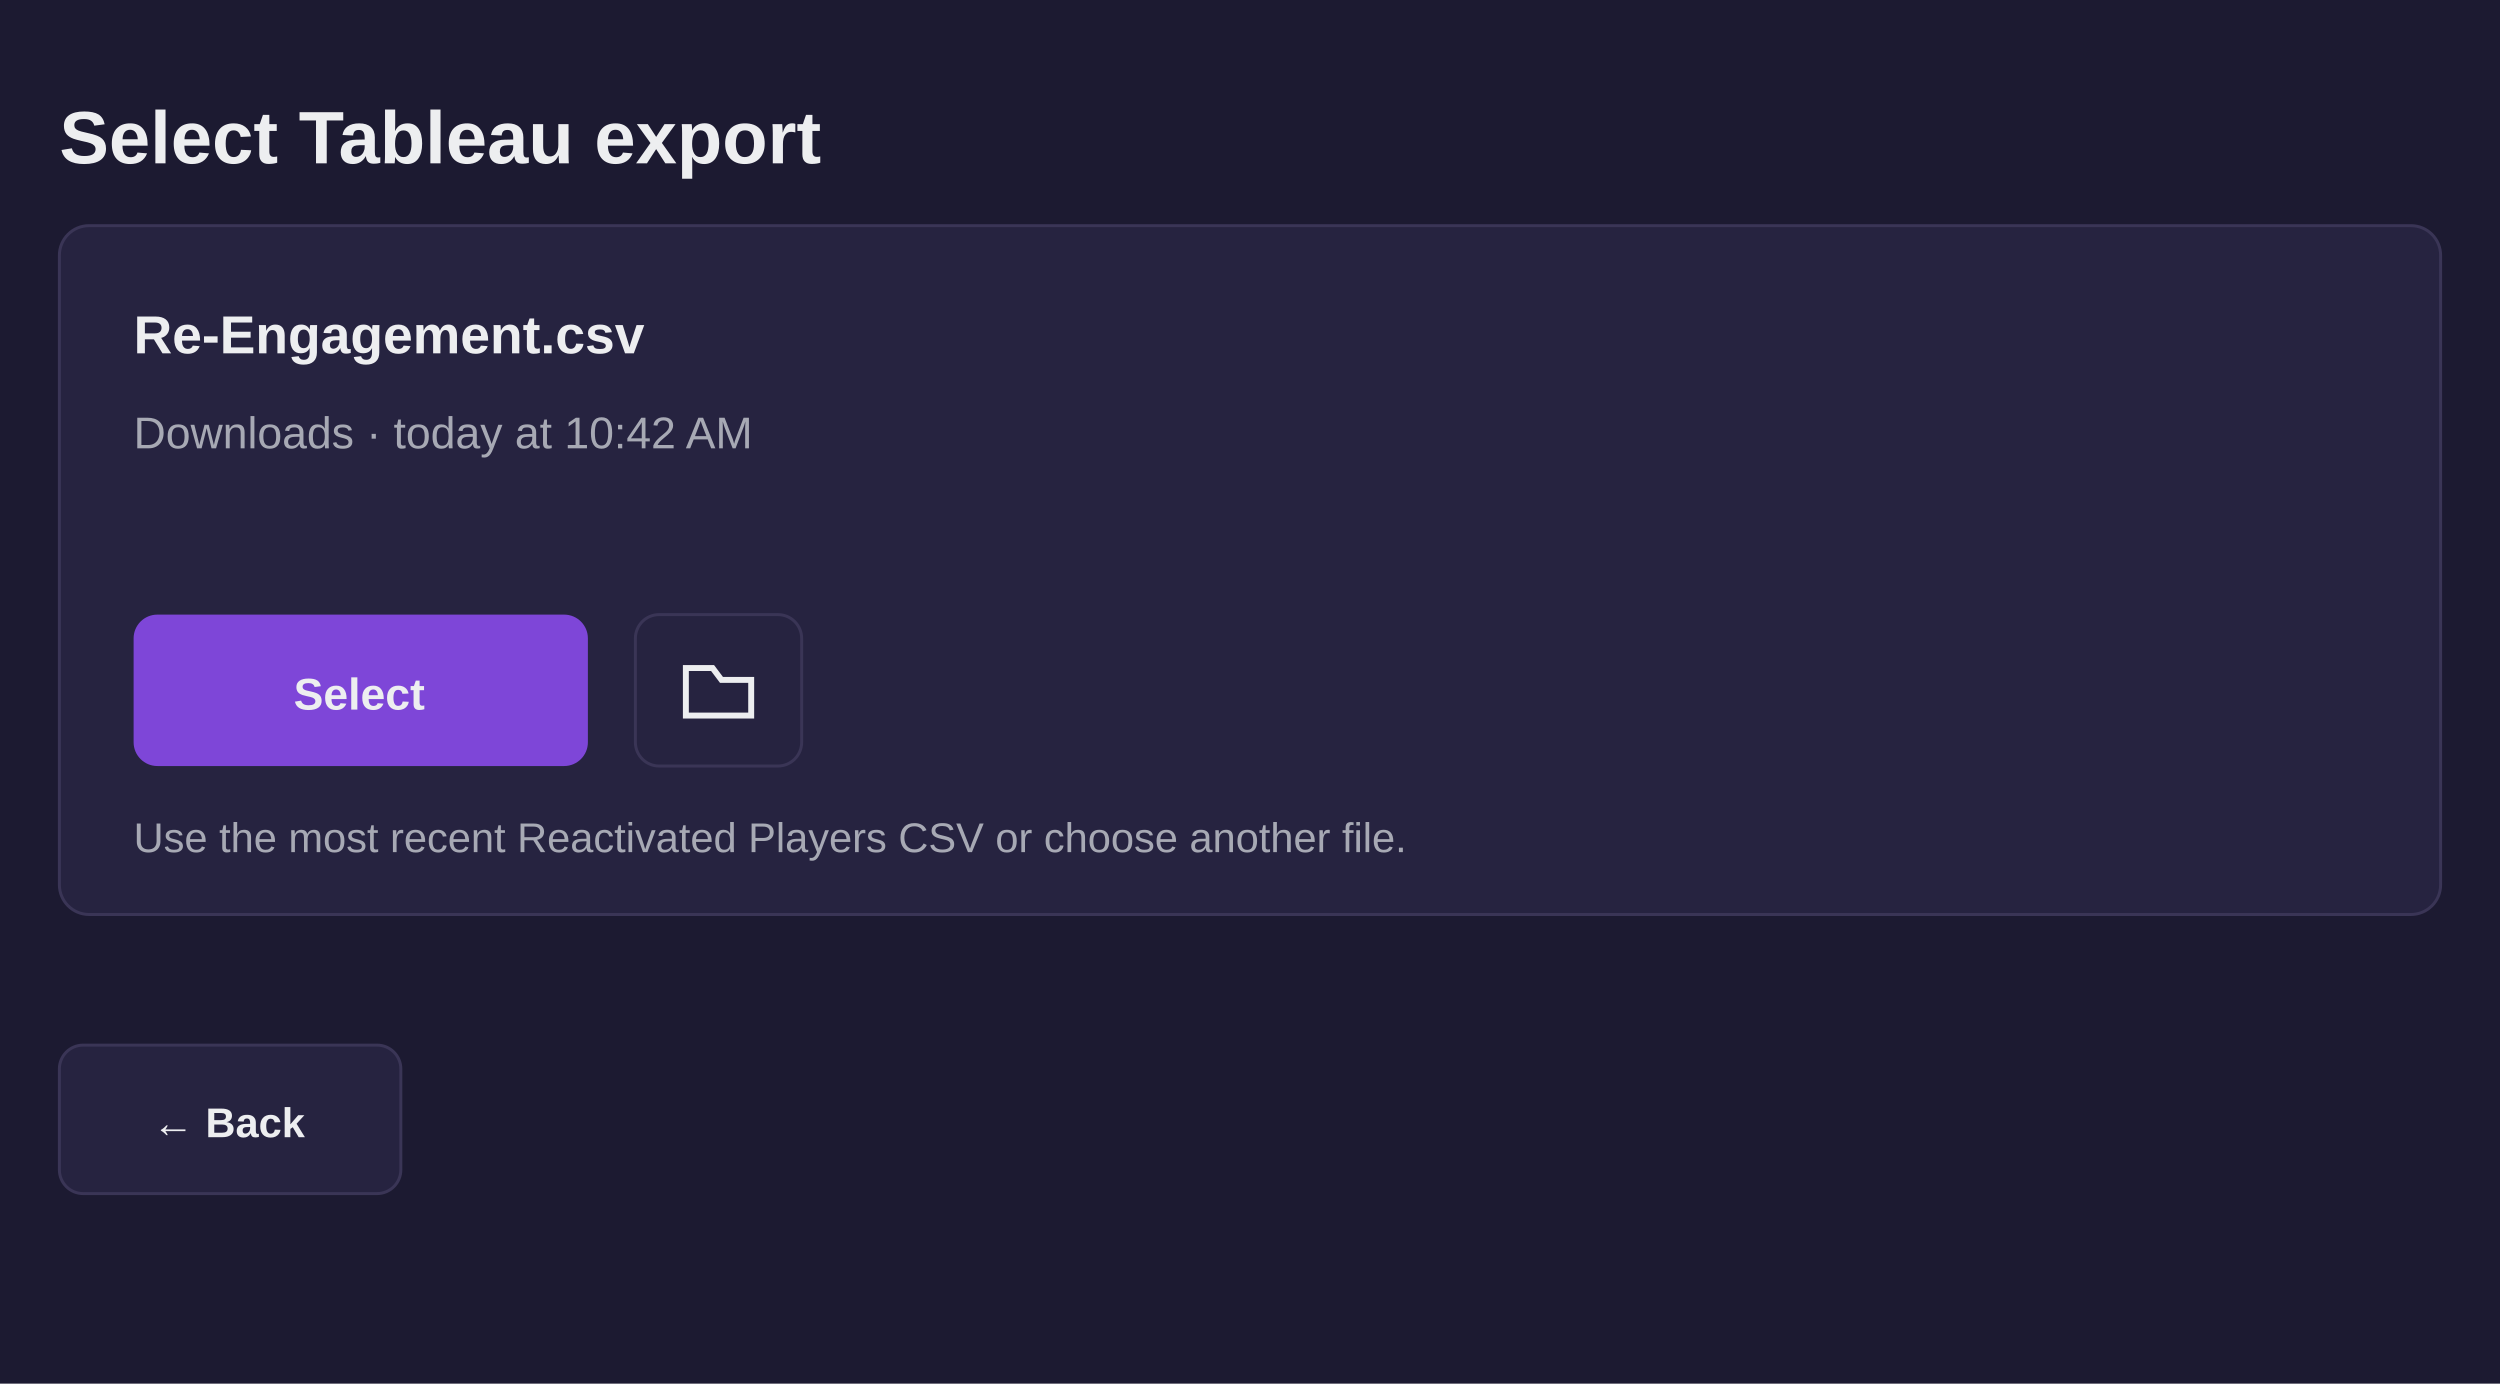
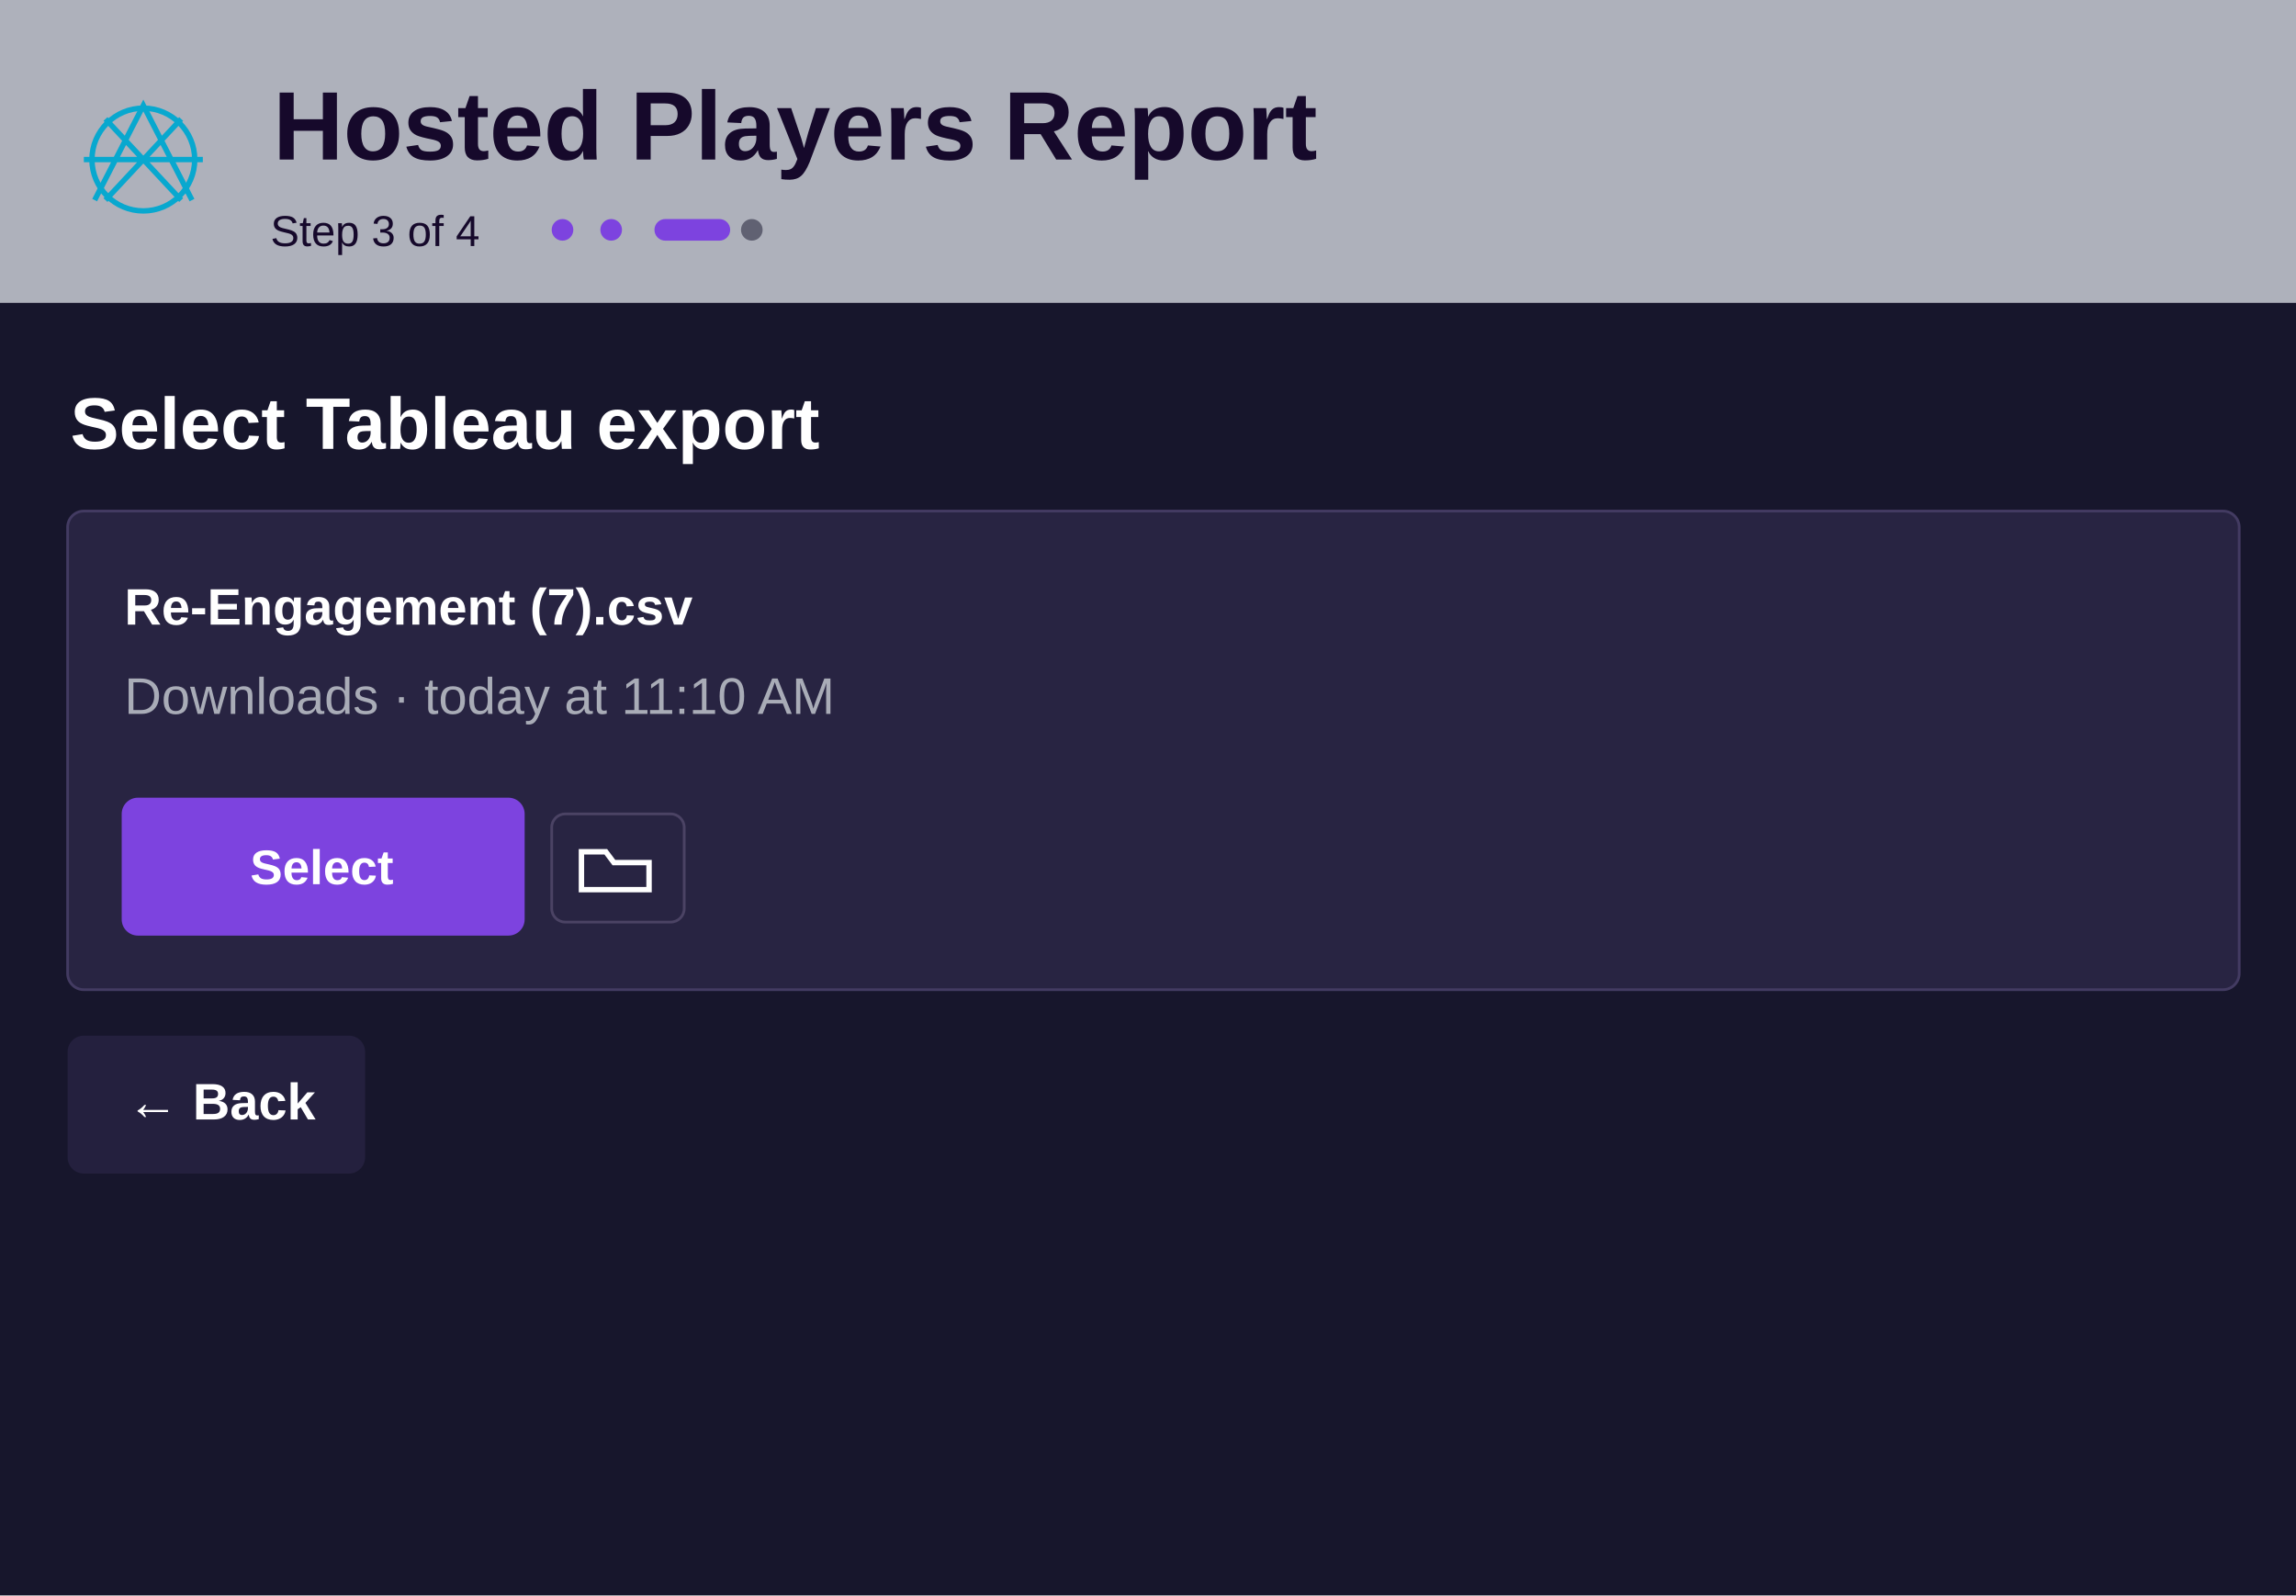
- <svg xmlns="http://www.w3.org/2000/svg" width="842" height="466" viewBox="0 0 842 466">
-   <rect width="842" height="466" fill="#1C1A31" />
-   <style>
- .t{font-family:Segoe UI,Arial,sans-serif;fill:#EDEEF0}.m{font-family:Segoe UI,Arial,sans-serif;fill:#A7A9B4}.b{font-family:Segoe UI,Arial,sans-serif;font-weight:700;fill:#EDEEF0}
- </style>
-   <text x="20" y="55" class="b" font-size="25">Select Tableau export</text>
-   <rect x="20" y="76" width="802" height="232" rx="10" fill="#262340" stroke="#3A3556" />
-   <text x="45" y="119" class="b" font-size="18">Re-Engagement.csv</text>
-   <text x="45" y="151" class="m" font-size="15">Downloads · today at 10:42 AM</text>
-   <rect x="45" y="207" width="153" height="51" rx="8" fill="#7E46D8" />
-   <text x="121" y="239" text-anchor="middle" class="b" font-size="15">Select</text>
-   <rect x="214" y="207" width="56" height="51" rx="8" fill="#262340" stroke="#3A3556" />
-   <path d="M231 225h9l3 4h10v12h-22z" fill="none" stroke="#EDEEF0" stroke-width="2" />
-   <text x="45" y="287" class="m" font-size="14">Use the most recent Reactivated Players CSV or choose another file.</text>
-   <rect x="20" y="352" width="115" height="50" rx="8" fill="#262340" stroke="#3A3556" />
-   <text x="77" y="383" text-anchor="middle" class="b" font-size="14">←  Back</text>
+ <svg xmlns="http://www.w3.org/2000/svg" width="849" height="590" viewBox="0 0 849 590">
+   <style>.t{font-family:Segoe UI,Arial,sans-serif}.w{fill:#fff}.dark{fill:#17162c}.card{fill:#282442}.muted{fill:#a9acb7}.head{fill:#aeb1bb}.ink{fill:#16092b}.purple{fill:#7d43df}</style>
+   <rect width="849" height="590" class="dark" />
+   <rect width="849" height="112" class="head" />
+   <g transform="translate(25,32)" fill="none" stroke="#08a8cf" stroke-width="2">
+     <circle cx="28" cy="27" r="19" />
+     <path d="M10 42L28 7l18 35M6 27h44M14 12l28 30M42 12L14 42" />
+   </g>
+   <text x="101" y="59" class="t ink" font-size="36" font-weight="700">Hosted Players Report</text>
+   <text x="100" y="91" class="t ink" font-size="16">Step 3 of 4</text>
+   <circle cx="208" cy="85" r="4" fill="#7d43df" />
+   <circle cx="226" cy="85" r="4" fill="#7d43df" />
+   <rect x="242" y="81" width="28" height="8" rx="4" fill="#7d43df" />
+   <circle cx="278" cy="85" r="4" fill="#606172" />
+   <text x="26" y="166" class="t w" font-size="27" font-weight="600">Select Tableau export</text>
+   <rect x="25" y="189" width="803" height="177" rx="6" class="card" stroke="#433b62" />
+   <text x="46" y="231" class="t w" font-size="19" font-weight="700">Re-Engagement (7).csv</text>
+   <text x="46" y="264" class="t muted" font-size="19">Downloads · today at 11:10 AM</text>
+   <rect x="45" y="295" width="149" height="51" rx="6" class="purple" />
+   <text x="119" y="327" text-anchor="middle" class="t w" font-size="18" font-weight="700">Select</text>
+   <rect x="204" y="301" width="49" height="40" rx="5" fill="#282442" stroke="#4b4364" />
+   <path d="M215 315h9l3 4h13v10h-25z" fill="none" stroke="#fff" stroke-width="2" />
+   <rect x="25" y="383" width="110" height="51" rx="6" fill="#24203e" />
+   <text x="47" y="414" class="t w" font-size="19" font-weight="700">←  Back</text>
</svg>
